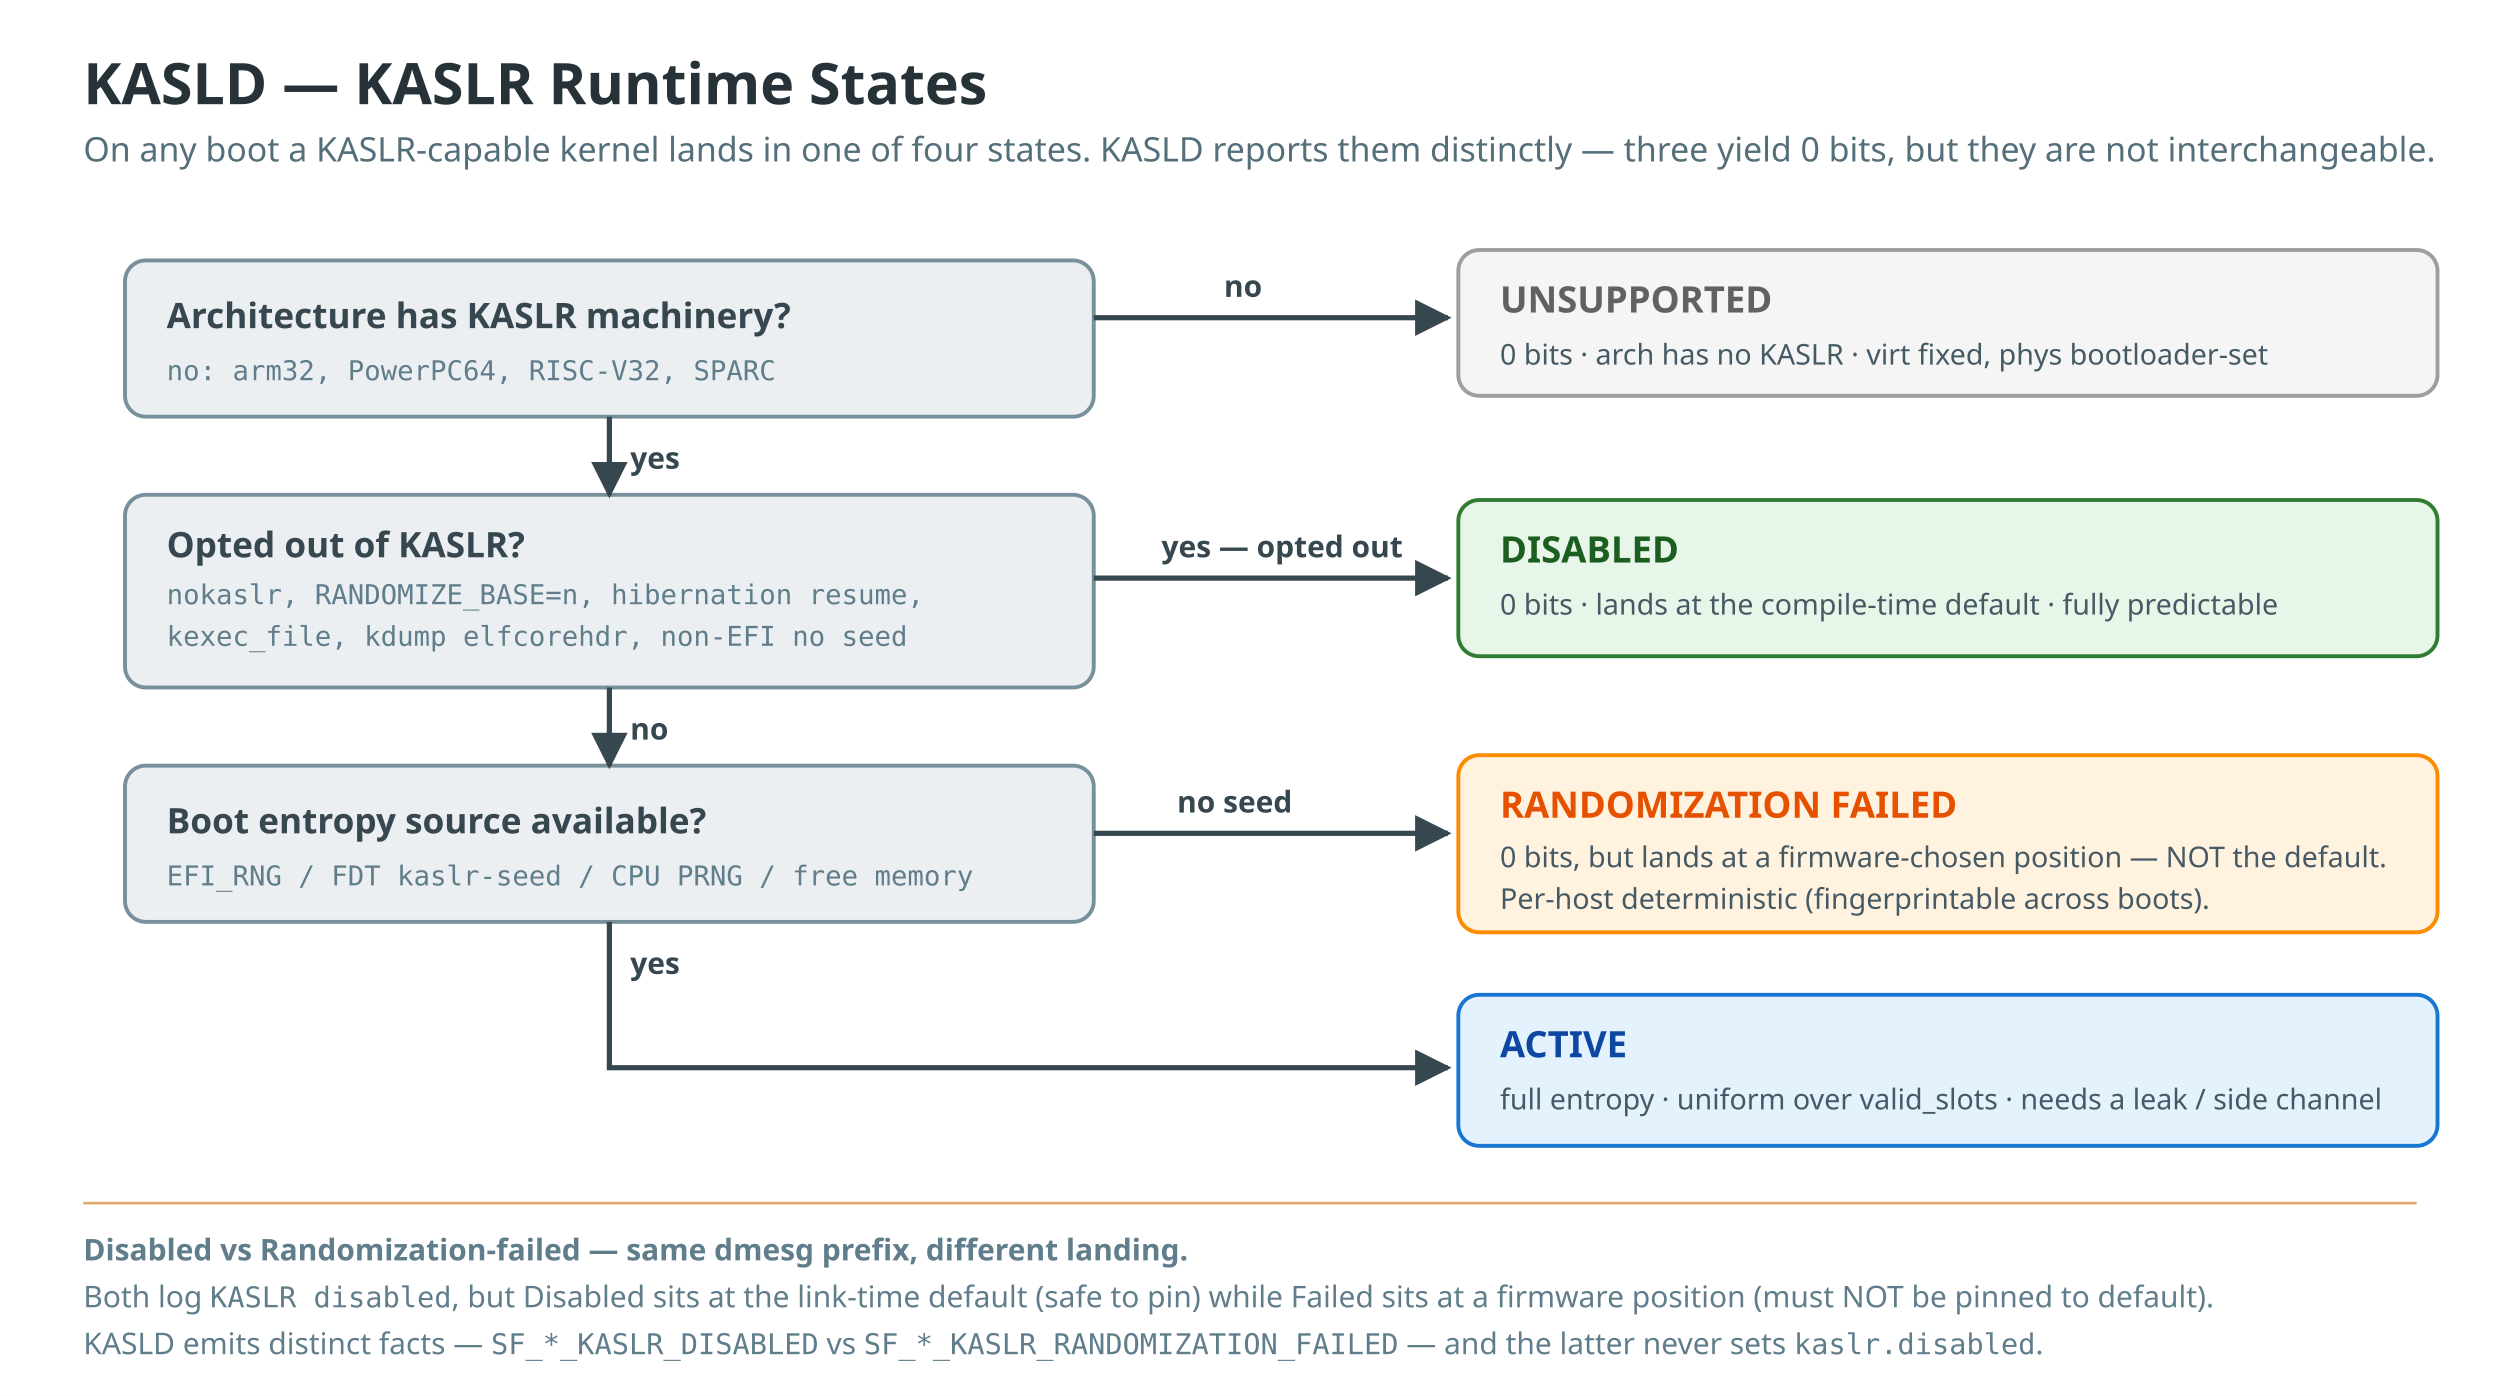
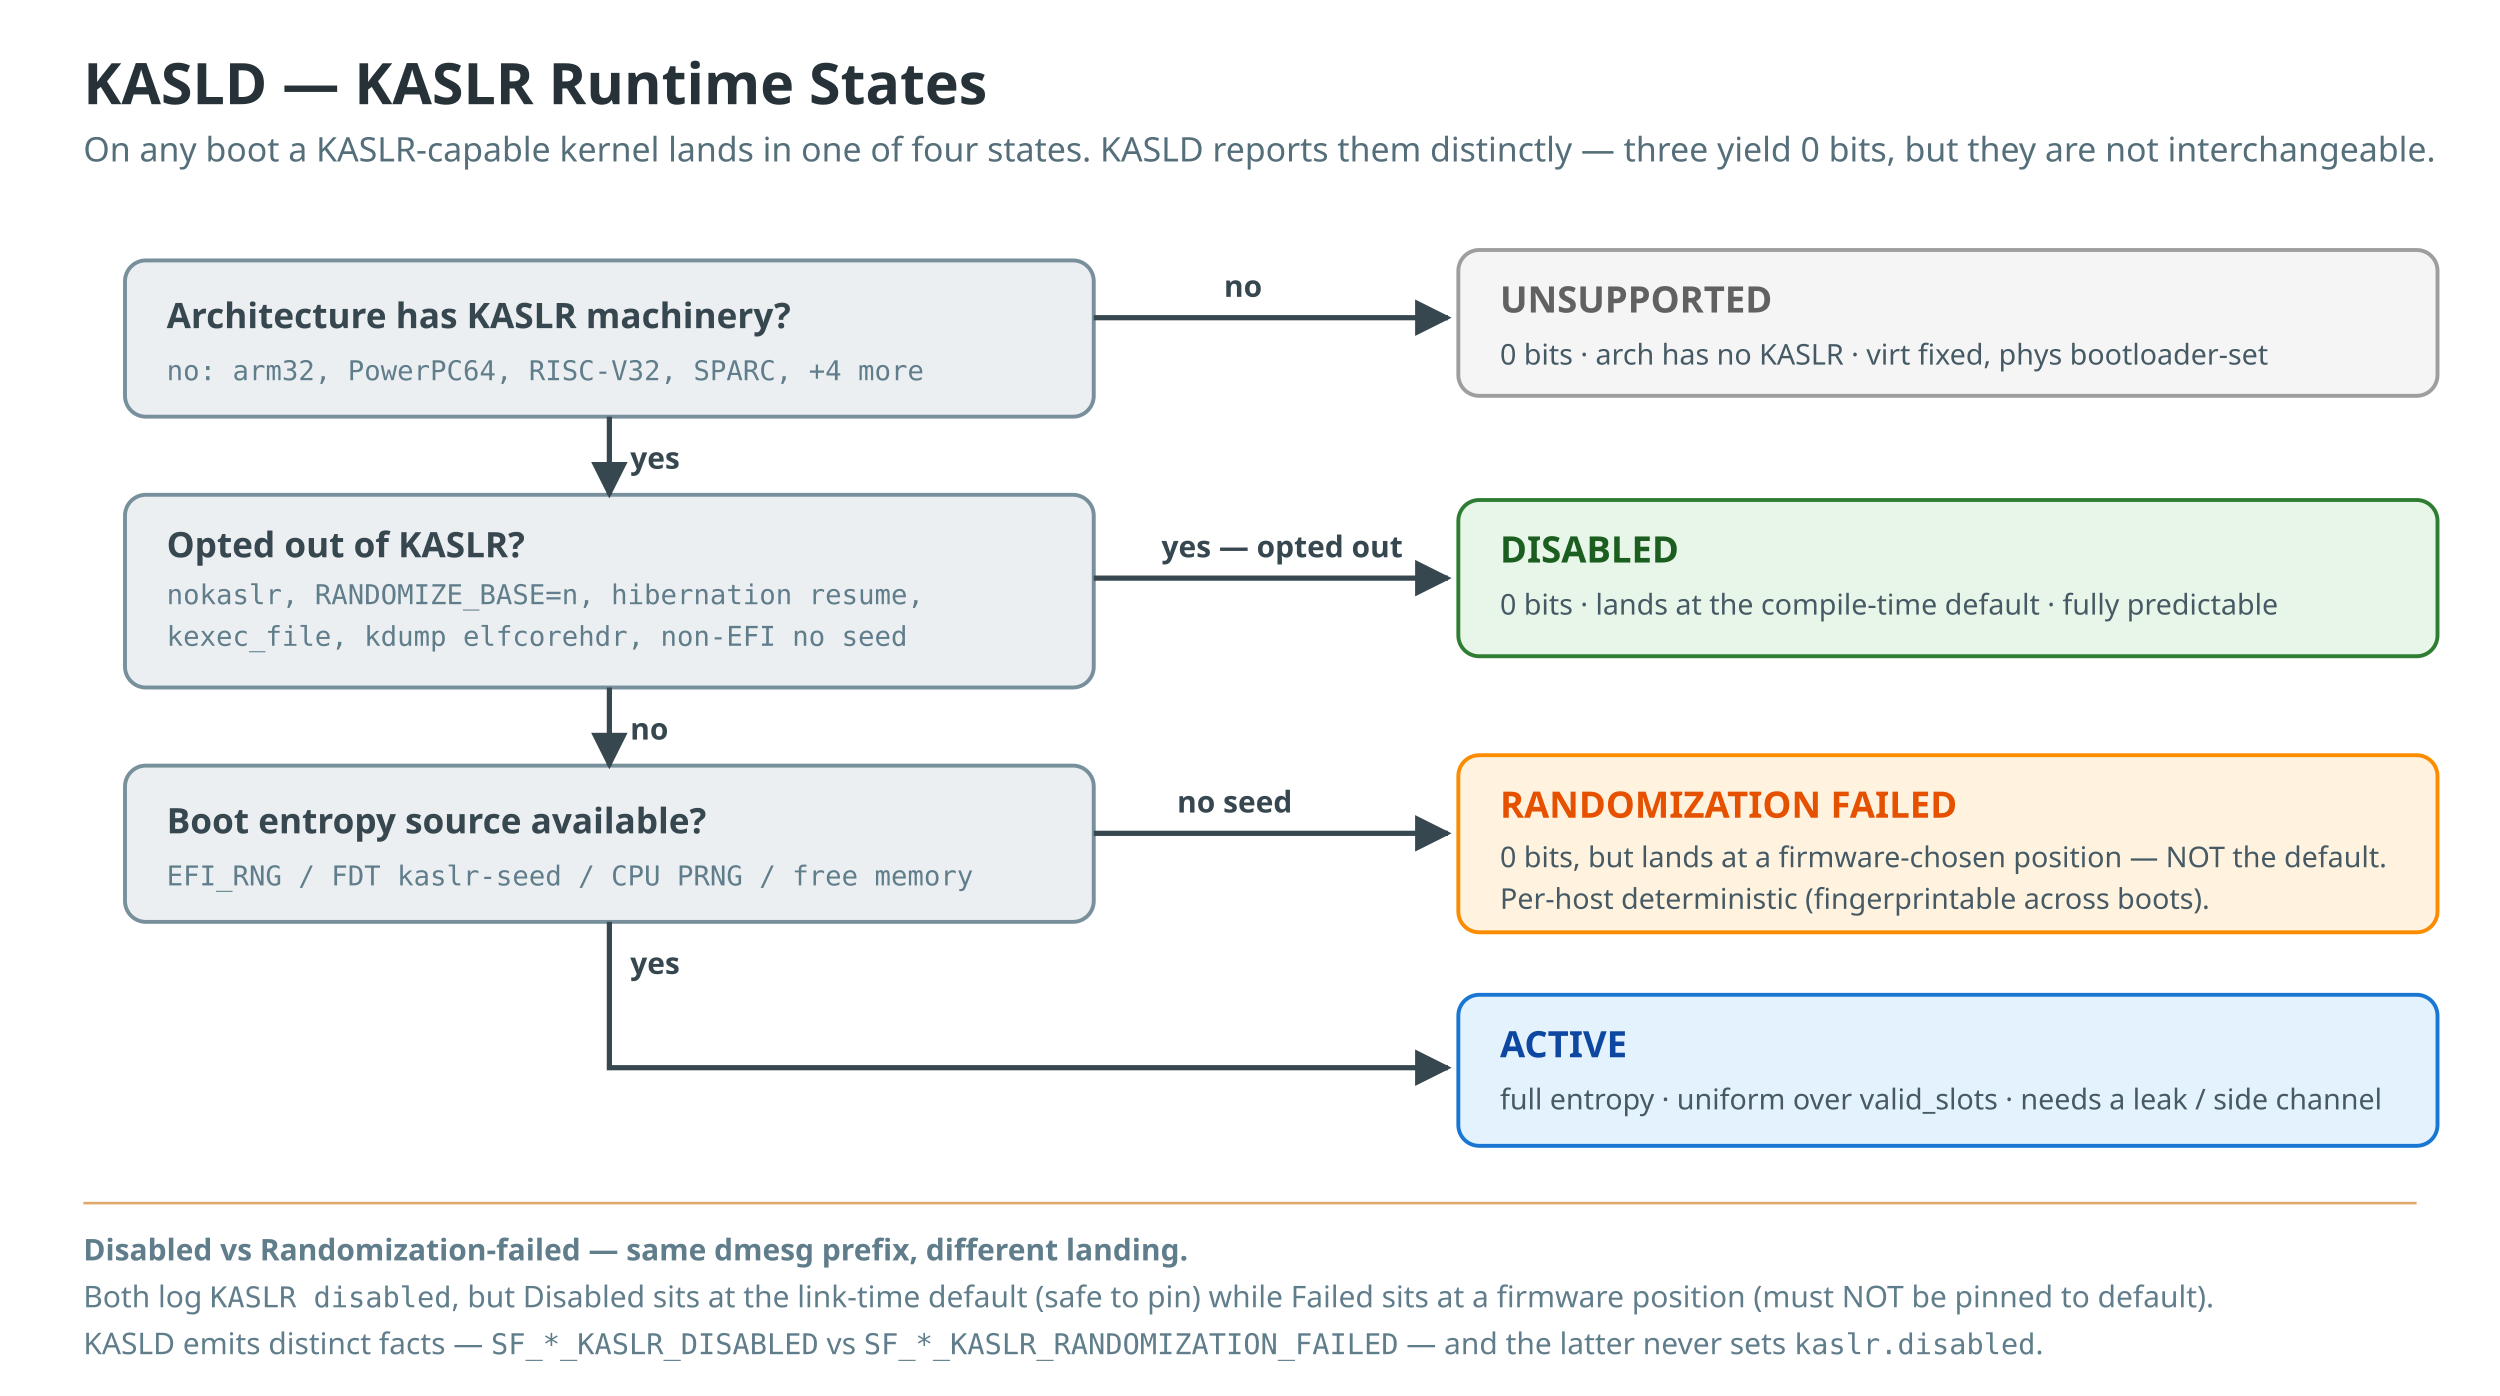
<svg xmlns="http://www.w3.org/2000/svg" width="960" height="536" viewBox="0 0 960 536" font-family="sans-serif">
  <defs>
    <marker id="arrow" viewBox="0 0 10 10" refX="9" refY="5" markerWidth="7" markerHeight="7" orient="auto-start-reverse">
      <path d="M0 0 L10 5 L0 10 z" fill="#37474f" />
    </marker>
    <style>
      .title { font-size: 22px; font-weight: 700; fill: #263238; }
      .sub   { font-size: 13px; fill: #546e7a; }
      .q     { font-size: 13.5px; font-weight: 700; fill: #37474f; }
      .qs    { font-family: monospace; font-size: 10.5px; fill: #607d8b; }
      .tt    { font-size: 14px; font-weight: 700; }
      .ts    { font-size: 11px; fill: #455a64; }
      .flow  { stroke: #37474f; stroke-width: 2; fill: none; marker-end: url(#arrow); }
      .elab  { font-size: 11.5px; font-weight: 700; fill: #37474f; }
      .note  { font-size: 11.5px; fill: #607d8b; }
      .mono  { font-family: monospace; font-size: 11px; }
    </style>
  </defs>
  <rect x="0" y="0" width="100%" height="100%" fill="#ffffff" />
  <text x="32" y="40" class="title">KASLD — KASLR Runtime States</text>
  <text x="32" y="62" class="sub">On any boot a KASLR-capable kernel lands in one of four states. KASLD reports them distinctly — three yield 0 bits, but they are not interchangeable.</text>
  <rect x="48" y="100" width="372" height="60" rx="8" fill="#eceff1" stroke="#78909c" stroke-width="1.5" />
  <text x="64" y="126" class="q">Architecture has KASLR machinery?</text>
-   <text x="64" y="146" class="qs">no: arm32, PowerPC64, RISC-V32, SPARC</text>
+   <text x="64" y="146" class="qs">no: arm32, PowerPC64, RISC-V32, SPARC, +4 more</text>
  <rect x="48" y="190" width="372" height="74" rx="8" fill="#eceff1" stroke="#78909c" stroke-width="1.5" />
  <text x="64" y="214" class="q">Opted out of KASLR?</text>
  <text x="64" y="232" class="qs">nokaslr, RANDOMIZE_BASE=n, hibernation resume,</text>
  <text x="64" y="248" class="qs">kexec_file, kdump elfcorehdr, non-EFI no seed</text>
  <rect x="48" y="294" width="372" height="60" rx="8" fill="#eceff1" stroke="#78909c" stroke-width="1.5" />
  <text x="64" y="320" class="q">Boot entropy source available?</text>
  <text x="64" y="340" class="qs">EFI_RNG / FDT kaslr-seed / CPU PRNG / free memory</text>
  <path d="M234 160 L234 190" class="flow" />
  <text x="242" y="180" class="elab">yes</text>
  <path d="M234 264 L234 294" class="flow" />
  <text x="242" y="284" class="elab">no</text>
  <path d="M234 354 L234 410 L556 410" class="flow" />
  <text x="242" y="374" class="elab">yes</text>
  <path d="M420 122 L556 122" class="flow" />
  <text x="470" y="114" class="elab">no</text>
  <path d="M420 222 L556 222" class="flow" />
  <text x="446" y="214" class="elab">yes — opted out</text>
  <path d="M420 320 L556 320" class="flow" />
  <text x="452" y="312" class="elab">no seed</text>
  <rect x="560" y="96" width="376" height="56" rx="8" fill="#f5f5f5" stroke="#9e9e9e" stroke-width="1.5" />
  <text x="576" y="120" class="tt" fill="#616161">UNSUPPORTED</text>
  <text x="576" y="140" class="ts">0 bits · arch has no KASLR · virt fixed, phys bootloader-set</text>
  <rect x="560" y="192" width="376" height="60" rx="8" fill="#e8f5e9" stroke="#2e7d32" stroke-width="1.5" />
  <text x="576" y="216" class="tt" fill="#1b5e20">DISABLED</text>
  <text x="576" y="236" class="ts">0 bits · lands at the compile-time default · fully predictable</text>
  <rect x="560" y="290" width="376" height="68" rx="8" fill="#fff3e0" stroke="#fb8c00" stroke-width="1.5" />
  <text x="576" y="314" class="tt" fill="#e65100">RANDOMIZATION FAILED</text>
  <text x="576" y="333" class="ts">0 bits, but lands at a firmware-chosen position — NOT the default.</text>
  <text x="576" y="349" class="ts">Per-host deterministic (fingerprintable across boots).</text>
  <rect x="560" y="382" width="376" height="58" rx="8" fill="#e3f2fd" stroke="#1976d2" stroke-width="1.5" />
  <text x="576" y="406" class="tt" fill="#0d47a1">ACTIVE</text>
  <text x="576" y="426" class="ts">full entropy · uniform over valid_slots · needs a leak / side channel</text>
  <line x1="32" y1="462" x2="928" y2="462" stroke="#e0a86a" stroke-width="1" />
  <text x="32" y="484" class="note" fill="#b65c00" font-weight="700">Disabled vs Randomization-failed — same dmesg prefix, different landing.</text>
  <text x="32" y="502" class="note">Both log <tspan class="mono">KASLR disabled</tspan>, but Disabled sits at the link-time default (safe to pin) while Failed sits at a firmware position (must NOT be pinned to default).</text>
  <text x="32" y="520" class="note">KASLD emits distinct facts — <tspan class="mono">SF_*_KASLR_DISABLED</tspan> vs <tspan class="mono">SF_*_KASLR_RANDOMIZATION_FAILED</tspan> — and the latter never sets <tspan class="mono">kaslr.disabled</tspan>.</text>
</svg>
